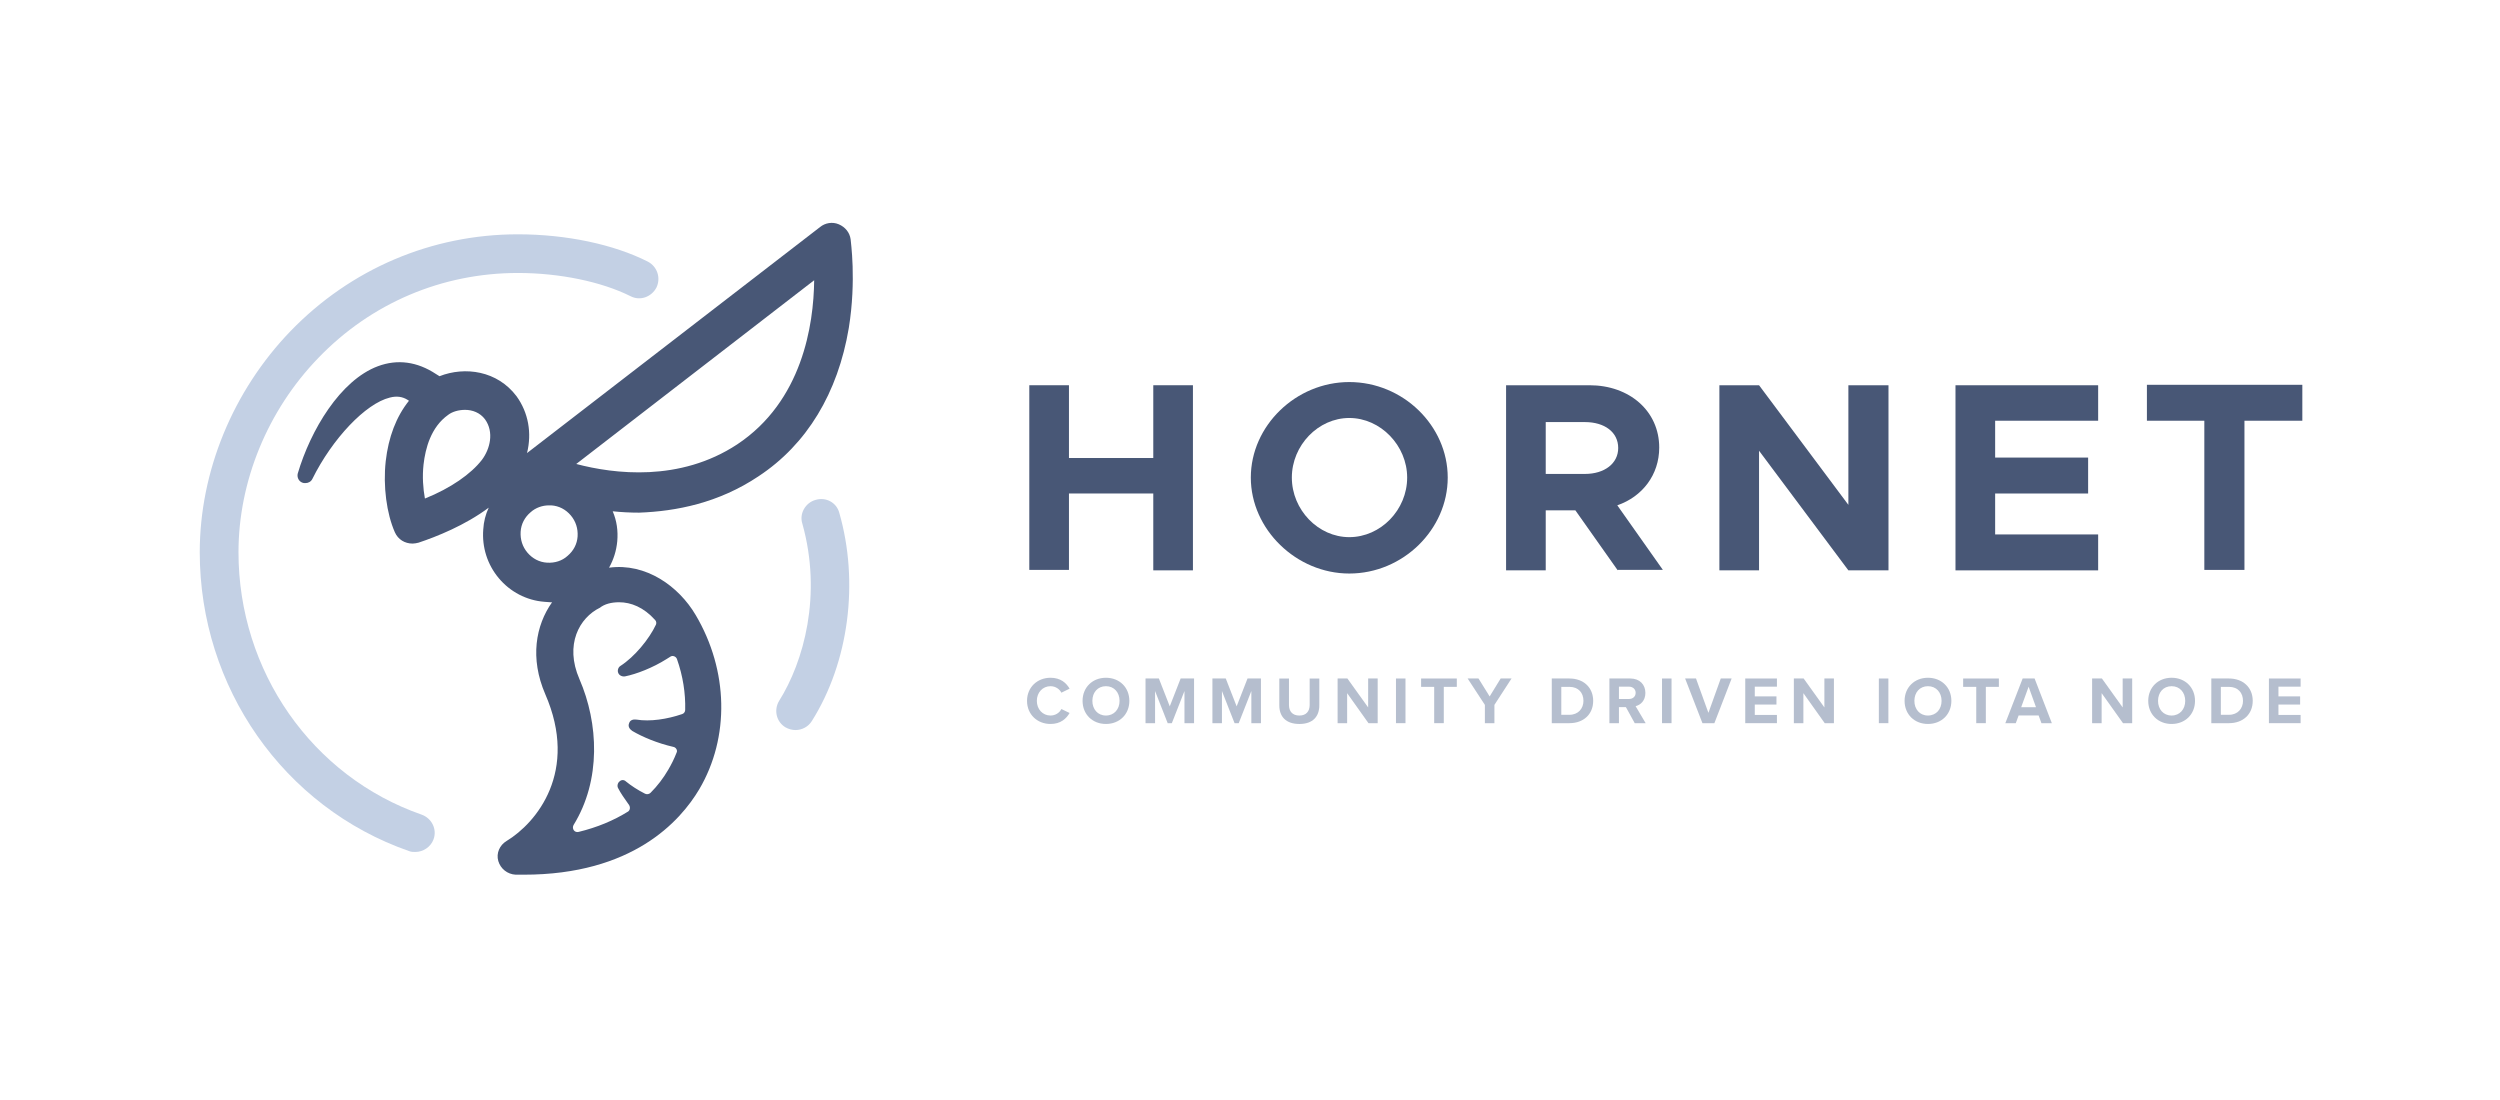
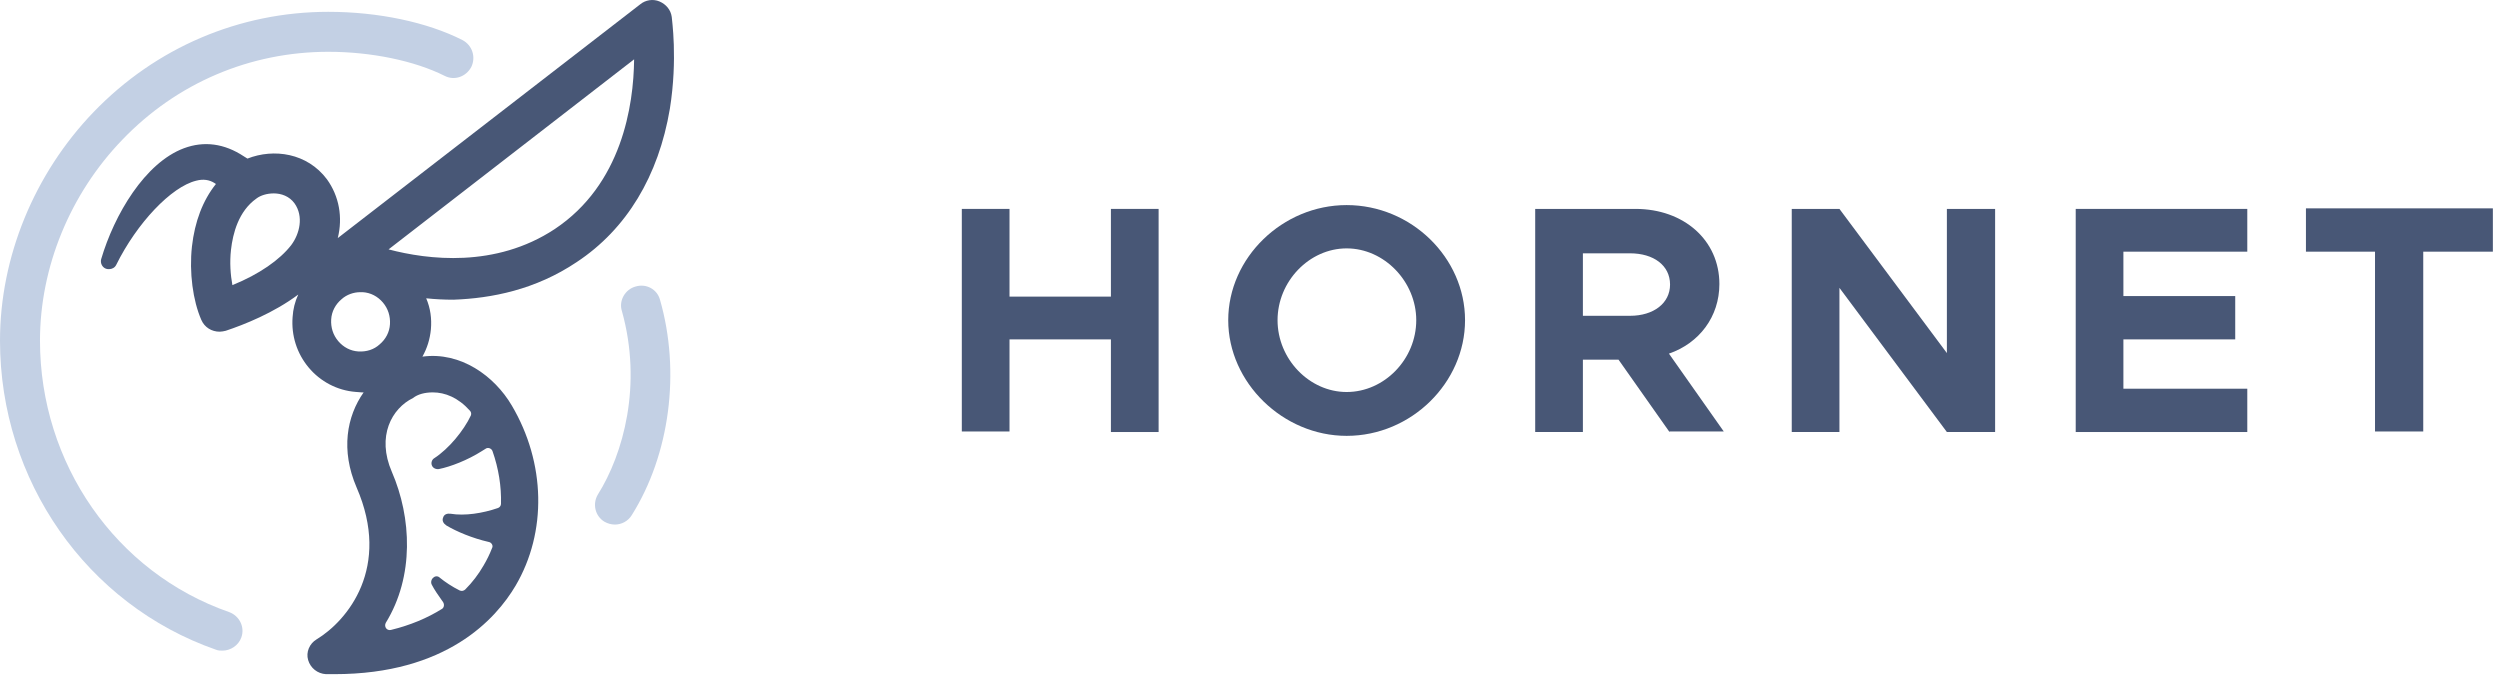
- <svg xmlns="http://www.w3.org/2000/svg" width="1189" height="523" fill="none" version="1.1" viewBox="0 0 1189 523">
-   <g fill="#485776">
-     <path d="m567.36 183.22v88.039h-18.86v-36.557h-40.104v36.34h-18.86v-87.822h18.86v34.61h40.104v-34.61h18.86z" />
-     <path d="m594.89 227.13c0-24.659 21.461-45.425 46.824-45.425 25.58 0 46.824 20.766 46.824 45.425 0 24.66-21.244 45.642-46.824 45.642-25.146 0-46.824-20.982-46.824-45.642zm74.355 0c0-15.142-12.573-28.337-27.531-28.337-14.741 0-27.314 12.979-27.314 28.337s12.573 28.337 27.314 28.337c14.958 0 27.531-12.979 27.531-28.337z" />
-     <path d="m769.4 271.26-20.16-28.553h-14.091v28.553h-18.859v-88.039h39.67c19.077 0 33.167 12.33 33.167 29.635 0 12.978-8.021 23.361-19.943 27.471l21.677 30.716h-21.461v0.217zm-34.251-45.858h18.643c9.322 0 15.825-4.975 15.825-12.33 0-7.571-6.503-12.33-15.825-12.33h-18.643v24.66z" />
-     <path d="m817.74 183.22h18.86l42.489 56.89v-56.89h19.076v88.039h-19.076l-42.489-56.89v56.89h-18.86v-88.039z" />
-     <path d="m948.89 200.1v17.521h44.223v17.089h-44.223v19.468h48.992v17.089h-67.852v-88.039h67.852v16.872h-48.992z" />
-     <path d="m1048.6 200.1h-27.53v-17.088h73.92v17.088h-27.53v70.95h-19.08v-70.95h0.22z" />
-   </g>
-   <path d="m387.87 237.76c-4.769 1.298-7.804 6.489-6.287 11.248 9.539 33.961 0.651 65.758-11.055 84.361-2.602 4.326-1.301 9.951 3.035 12.546 1.517 0.866 3.251 1.298 4.769 1.298 3.035 0 6.069-1.514 7.804-4.326 17.559-27.904 22.545-65.975 13.006-99.071-1.3-4.758-6.286-7.57-11.272-6.056z" fill="#C3D0E4" />
-   <path d="m200.57 387.45c-52.243-18.17-87.145-68.354-87.145-124.81 0-33.745 13.874-67.489 37.936-92.365 25.147-26.174 58.964-40.45 94.949-40.45 19.727 0 39.671 4.11 53.545 11.032 4.552 2.379 9.972 0.432 12.356-4.11 2.168-4.543 0.434-9.951-4.119-12.33-16.258-8.22-38.803-12.979-61.782-12.979-40.971 0-79.557 16.44-108.17 46.074-27.314 28.337-43.139 66.624-43.139 105.13 0 64.244 39.887 121.35 99.501 142.12 1.084 0.433 1.951 0.433 3.035 0.433 3.685 0 7.371-2.38 8.671-6.057 1.735-4.759-0.867-9.95-5.636-11.681z" fill="#C3D0E4" />
-   <path d="m360.77 226.51c22.978-15.142 37.719-39.585 42.922-70.518 3.685-22.929 0.867-41.315 0.867-42.181-0.433-3.244-2.601-5.84-5.636-7.138s-6.503-0.649-8.888 1.298l-139.39 107.51c2.385-9.518 0.651-19.252-4.985-27.039-9.105-12.114-24.496-14.277-36.636-9.518l-1.734-1.081c-8.888-5.841-18.21-7.139-27.531-3.678-17.993 6.706-32.083 30.5-38.153 51.05-0.434 1.73 0.433 3.677 2.168 4.326 0.433 0.216 0.867 0.216 1.517 0.216 1.301 0 2.601-0.649 3.252-1.947 9.538-19.251 25.363-35.907 36.852-38.719 3.252-0.866 6.07-0.433 8.454 1.081l0.651 0.433c-6.07 7.571-9.755 17.305-11.056 28.769-1.301 11.897 0.434 24.876 4.336 33.745 1.517 3.461 4.769 5.408 8.454 5.408 0.867 0 1.951-0.217 2.818-0.433 8.454-2.812 22.112-8.22 33.384-16.656-1.517 3.245-2.385 6.706-2.601 10.383-0.651 8.436 1.951 16.656 7.37 23.145 5.42 6.49 13.224 10.599 21.678 11.248 0.867 0 1.951 0.217 2.818 0.217h0.867c-7.804 11.032-10.622 26.606-3.251 43.695 16.041 36.772-4.119 61.216-18.427 69.868-3.251 1.947-4.986 5.84-3.902 9.518 1.084 3.677 4.336 6.273 8.238 6.489h3.902c51.593 0 74.355-25.308 83.46-40.666 14.524-24.66 13.874-56.458-1.735-82.848-8.02-13.627-23.628-24.875-41.187-22.496 2.167-3.894 3.468-8.003 3.902-12.546 0.433-4.975-0.217-9.734-2.168-14.277 4.119 0.433 8.237 0.649 12.573 0.649 17.559-0.649 37.719-4.542 56.796-17.304zm-158.68 10.599c-0.867-4.759-1.301-10.383-0.65-16.224 0.867-7.57 3.468-17.737 11.706-23.577 1.951-1.515 4.986-2.38 8.021-2.38 3.468 0 7.153 1.298 9.538 4.543 4.335 6.056 2.384 14.06-1.518 19.251-5.202 6.706-14.741 13.412-27.097 18.387zm58.097 30.5c-3.686-0.217-6.937-1.947-9.322-4.759-2.384-2.812-3.468-6.273-3.251-9.951 0.216-3.677 1.951-6.921 4.769-9.301 2.384-2.163 5.636-3.245 8.671-3.245h1.084c3.685 0.217 6.937 1.947 9.321 4.759 2.385 2.812 3.469 6.273 3.252 9.951-0.217 3.677-1.951 6.922-4.769 9.301-2.602 2.379-6.07 3.461-9.755 3.245zm34.251 18.819c5.636 0 11.706 2.379 17.125 8.436 0.651 0.649 0.651 1.514 0.434 2.163-3.252 6.922-10.189 15.358-16.909 19.684-1.084 0.649-1.517 2.163-1.084 3.245 0.434 1.298 1.951 1.947 3.252 1.73 5.419-1.081 13.223-4.109 19.727-8.219 0.65-0.433 1.084-0.649 1.734-1.082 1.084-0.865 2.818-0.216 3.252 1.082 2.818 8.003 4.118 16.223 3.902 24.226 0 0.866-0.651 1.731-1.518 1.947-6.937 2.38-15.174 3.678-21.678 2.596-1.517-0.216-3.035 0.216-3.468 1.73-0.651 1.515 0.217 2.812 1.517 3.678 4.769 2.812 11.923 5.84 19.51 7.571 1.301 0.216 2.168 1.73 1.518 2.812-1.084 2.812-2.385 5.407-3.902 8.003-2.385 4.11-5.203 7.787-8.455 11.032-0.65 0.649-1.734 0.865-2.601 0.433-3.468-1.731-6.72-3.894-9.105-5.841-0.867-0.865-2.167-0.865-3.035 0-0.867 0.649-1.3 2.163-0.65 3.245 1.084 2.163 3.035 4.975 5.203 8.003 0.65 1.082 0.433 2.38-0.434 3.029-6.937 4.326-14.741 7.571-23.629 9.734-1.951 0.432-3.251-1.514-2.384-3.245 13.223-21.415 11.923-48.454 2.818-69.436-7.154-16.439 0-29.202 9.755-33.961 2.168-1.73 5.419-2.595 9.105-2.595zm-20.377-65.759 113.16-87.39c-0.217 21.199-5.636 57.539-36.636 78.089-27.314 17.954-58.53 14.06-76.522 9.301z" fill="#485776" />
-   <g fill="#8493AD" opacity=".6">
-     <path d="m499.63 344.32c4.853 0 7.534-2.58 9.067-5.224l-3.895-1.88c-0.894 1.752-2.809 3.09-5.172 3.09-3.703 0-6.513-2.962-6.513-6.976s2.81-6.977 6.513-6.977c2.363 0 4.278 1.37 5.172 3.09l3.895-1.911c-1.501-2.644-4.214-5.193-9.067-5.193-6.225 0-11.174 4.46-11.174 10.991 0 6.53 4.949 10.99 11.174 10.99z" />
-     <path d="m514.87 333.33c0 6.403 4.693 10.99 11.11 10.99 6.449 0 11.142-4.587 11.142-10.99s-4.693-10.991-11.142-10.991c-6.417 0-11.11 4.588-11.11 10.991zm17.591 0c0 3.95-2.554 6.976-6.481 6.976s-6.449-3.026-6.449-6.976c0-3.982 2.522-6.977 6.449-6.977s6.481 2.995 6.481 6.977z" />
-     <path d="m563.33 343.94h4.565v-21.248h-6.385l-5.172 13.252-5.172-13.252h-6.353v21.248h4.534v-15.291l6.002 15.291h1.979l6.002-15.291v15.291z" />
-     <path d="m595.14 343.94h4.565v-21.248h-6.385l-5.172 13.252-5.172-13.252h-6.353v21.248h4.533v-15.291l6.002 15.291h1.98l6.002-15.291v15.291z" />
-     <path d="m608.44 335.47c0 5.225 3.033 8.856 9.546 8.856 6.449 0 9.482-3.6 9.482-8.888v-12.742h-4.598v12.615c0 2.962-1.628 5.001-4.884 5.001-3.321 0-4.949-2.039-4.949-5.001v-12.615h-4.597v12.774z" />
-     <path d="m650.85 343.94h4.374v-21.248h-4.533v13.762l-9.865-13.762h-4.662v21.248h4.534v-14.272l10.152 14.272z" />
-     <path d="m663.92 343.94h4.534v-21.248h-4.534v21.248z" />
-     <path d="m682.1 343.94h4.565v-17.266h6.194v-3.982h-16.984v3.982h6.225v17.266z" />
-     <path d="m706.21 343.94h4.533v-8.697l8.141-12.551h-5.172l-5.235 8.537-5.3-8.537h-5.172l8.205 12.551v8.697z" />
-     <path d="m738.02 343.94h8.397c6.672 0 11.301-4.205 11.301-10.608s-4.629-10.64-11.301-10.64h-8.397v21.248zm4.534-3.982v-13.284h3.863c4.374 0 6.672 2.899 6.672 6.658 0 3.6-2.458 6.626-6.672 6.626h-3.863z" />
-     <path d="m777.47 343.94h5.204l-4.789-8.092c2.299-0.541 4.661-2.548 4.661-6.307 0-3.95-2.713-6.849-7.151-6.849h-9.961v21.248h4.534v-7.614h3.32l4.182 7.614zm0.447-14.431c0 1.784-1.373 2.931-3.193 2.931h-4.756v-5.862h4.756c1.82 0 3.193 1.147 3.193 2.931z" />
-     <path d="m790.45 343.94h4.534v-21.248h-4.534v21.248z" />
-     <path d="m809.68 343.94h5.682l8.205-21.248h-5.172l-5.874 16.342-5.906-16.342h-5.172l8.237 21.248z" />
-     <path d="m830.04 343.94h15.069v-3.918h-10.535v-4.938h10.312v-3.887h-10.312v-4.619h10.535v-3.886h-15.069v21.248z" />
-     <path d="m867.84 343.94h4.374v-21.248h-4.533v13.762l-9.865-13.762h-4.661v21.248h4.533v-14.272l10.152 14.272z" />
-     <path d="m893.58 343.94h4.534v-21.248h-4.534v21.248z" />
-     <path d="m905.82 333.33c0 6.403 4.693 10.99 11.11 10.99 6.449 0 11.142-4.587 11.142-10.99s-4.693-10.991-11.142-10.991c-6.417 0-11.11 4.588-11.11 10.991zm17.591 0c0 3.95-2.554 6.976-6.481 6.976s-6.449-3.026-6.449-6.976c0-3.982 2.522-6.977 6.449-6.977s6.481 2.995 6.481 6.977z" />
-     <path d="m939.9 343.94h4.565v-17.266h6.194v-3.982h-16.984v3.982h6.225v17.266z" />
-     <path d="m970.91 343.94h4.949l-8.205-21.248h-5.683l-8.237 21.248h4.981l1.341-3.664h9.513l1.341 3.664zm-6.097-17.33 3.511 9.748h-7.055l3.544-9.748z" />
-     <path d="m1009.7 343.94h4.37v-21.248h-4.53v13.762l-9.869-13.762h-4.661v21.248h4.533v-14.272l10.157 14.272z" />
-     <path d="m1021.7 333.33c0 6.403 4.69 10.99 11.11 10.99 6.45 0 11.14-4.587 11.14-10.99s-4.69-10.991-11.14-10.991c-6.42 0-11.11 4.588-11.11 10.991zm17.59 0c0 3.95-2.56 6.976-6.48 6.976-3.93 0-6.45-3.026-6.45-6.976 0-3.982 2.52-6.977 6.45-6.977 3.92 0 6.48 2.995 6.48 6.977z" />
-     <path d="m1051.7 343.94h8.4c6.67 0 11.3-4.205 11.3-10.608s-4.63-10.64-11.3-10.64h-8.4v21.248zm4.54-3.982v-13.284h3.86c4.37 0 6.67 2.899 6.67 6.658 0 3.6-2.46 6.626-6.67 6.626h-3.86z" />
-     <path d="m1079.1 343.94h15.07v-3.918h-10.54v-4.938h10.31v-3.887h-10.31v-4.619h10.54v-3.886h-15.07v21.248z" />
-   </g>
+ <svg xmlns="http://www.w3.org/2000/svg" width="178" height="48" viewBox="0 0 178 48" fill="none">
+   <path d="M82.493 14.874V30.76H79.097V24.164H71.877V30.721H68.481V14.874H71.877V21.119H79.097V14.874H82.493Z" fill="#485776" />
+   <path d="M87.45 22.798C87.45 18.348 91.314 14.602 95.88 14.602C100.486 14.602 104.311 18.348 104.311 22.798C104.311 27.247 100.486 31.033 95.88 31.033C91.353 31.033 87.45 27.247 87.45 22.798ZM100.837 22.798C100.837 20.066 98.573 17.685 95.88 17.685C93.226 17.685 90.962 20.027 90.962 22.798C90.962 25.569 93.226 27.911 95.88 27.911C98.573 27.911 100.837 25.569 100.837 22.798Z" fill="#485776" />
+   <path d="M118.869 30.76L115.239 25.608H112.702V30.76H109.306V14.874H116.449C119.883 14.874 122.42 17.099 122.42 20.222C122.42 22.563 120.976 24.437 118.829 25.178L122.732 30.721H118.869V30.76ZM112.702 22.485H116.058C117.737 22.485 118.908 21.588 118.908 20.261C118.908 18.895 117.737 18.036 116.058 18.036H112.702V22.485Z" fill="#485776" />
+   <path d="M127.572 14.874H130.968L138.618 25.139V14.874H142.052V30.76H138.618L130.968 20.495V30.76H127.572V14.874Z" fill="#485776" />
+   <path d="M151.186 17.919V21.08H159.148V24.164H151.186V27.676H160.007V30.76H147.791V14.874H160.007V17.919H151.186Z" fill="#485776" />
+   <path d="M169.14 17.919H164.183V14.835H177.492V17.919H172.535V30.721H169.101V17.919H169.14Z" fill="#485776" />
+   <path d="M45.249 20.402C44.513 20.602 44.044 21.406 44.278 22.143C45.752 27.402 44.379 32.325 42.57 35.206C42.168 35.876 42.369 36.746 43.039 37.148C43.273 37.282 43.541 37.349 43.776 37.349C44.245 37.349 44.714 37.115 44.981 36.679C47.694 32.359 48.465 26.464 46.991 21.339C46.79 20.602 46.02 20.167 45.249 20.402Z" fill="#C3D0E4" />
+   <path d="M16.311 43.579C8.239 40.766 2.847 32.995 2.847 24.253C2.847 19.028 4.99 13.803 8.708 9.952C12.594 5.899 17.818 3.688 23.378 3.688C26.426 3.688 29.508 4.325 31.651 5.397C32.355 5.765 33.192 5.464 33.56 4.76C33.895 4.057 33.627 3.22 32.924 2.851C30.412 1.578 26.929 0.842 23.378 0.842C17.048 0.842 11.086 3.387 6.665 7.976C2.445 12.363 0 18.292 0 24.253C0 34.201 6.163 43.043 15.373 46.258C15.541 46.325 15.675 46.325 15.842 46.325C16.412 46.325 16.981 45.957 17.182 45.388C17.45 44.651 17.048 43.847 16.311 43.579Z" fill="#C3D0E4" />
+   <path d="M41.063 18.66C44.613 16.315 46.891 12.531 47.695 7.741C48.264 4.191 47.829 1.344 47.829 1.21C47.762 0.707 47.427 0.306 46.958 0.105C46.489 -0.096 45.953 0.004 45.585 0.306L24.049 16.952C24.417 15.478 24.149 13.971 23.278 12.765C21.872 10.889 19.493 10.555 17.618 11.291L17.35 11.124C15.977 10.22 14.536 10.019 13.096 10.555C10.316 11.593 8.139 15.277 7.201 18.459C7.134 18.727 7.268 19.028 7.536 19.129C7.603 19.162 7.67 19.162 7.771 19.162C7.972 19.162 8.173 19.062 8.273 18.861C9.747 15.88 12.192 13.301 13.967 12.866C14.469 12.732 14.905 12.799 15.273 13.033L15.374 13.1C14.436 14.272 13.867 15.779 13.666 17.555C13.465 19.397 13.733 21.406 14.335 22.779C14.57 23.315 15.072 23.617 15.642 23.617C15.776 23.617 15.943 23.583 16.077 23.55C17.383 23.114 19.493 22.277 21.235 20.971C21.001 21.473 20.867 22.009 20.833 22.579C20.733 23.885 21.135 25.158 21.972 26.162C22.809 27.167 24.015 27.803 25.321 27.904C25.455 27.904 25.623 27.938 25.757 27.938C25.79 27.938 25.857 27.938 25.891 27.938C24.685 29.646 24.25 32.057 25.388 34.703C27.867 40.397 24.752 44.182 22.541 45.522C22.039 45.823 21.771 46.426 21.939 46.995C22.106 47.565 22.608 47.967 23.211 48C23.412 48 23.613 48 23.814 48C31.785 48 35.302 44.081 36.709 41.703C38.953 37.885 38.853 32.962 36.441 28.875C35.202 26.765 32.79 25.024 30.077 25.392C30.412 24.789 30.613 24.153 30.68 23.449C30.747 22.679 30.647 21.942 30.345 21.239C30.982 21.306 31.618 21.339 32.288 21.339C35.001 21.239 38.116 20.636 41.063 18.66ZM16.546 20.301C16.412 19.564 16.345 18.693 16.446 17.789C16.579 16.617 16.981 15.043 18.254 14.138C18.556 13.904 19.024 13.77 19.493 13.77C20.029 13.77 20.599 13.971 20.967 14.473C21.637 15.411 21.336 16.65 20.733 17.454C19.929 18.492 18.455 19.531 16.546 20.301ZM25.522 25.024C24.953 24.99 24.451 24.722 24.082 24.287C23.714 23.851 23.546 23.315 23.58 22.746C23.613 22.177 23.881 21.674 24.317 21.306C24.685 20.971 25.187 20.803 25.656 20.803C25.723 20.803 25.79 20.803 25.824 20.803C26.393 20.837 26.895 21.105 27.264 21.54C27.632 21.976 27.8 22.512 27.766 23.081C27.733 23.65 27.465 24.153 27.029 24.521C26.628 24.89 26.092 25.057 25.522 25.024ZM30.814 27.938C31.685 27.938 32.623 28.306 33.46 29.244C33.561 29.344 33.561 29.478 33.527 29.579C33.025 30.651 31.953 31.957 30.915 32.627C30.747 32.727 30.68 32.962 30.747 33.129C30.814 33.33 31.049 33.43 31.25 33.397C32.087 33.229 33.293 32.761 34.297 32.124C34.398 32.057 34.465 32.024 34.565 31.957C34.733 31.823 35.001 31.923 35.068 32.124C35.503 33.363 35.704 34.636 35.671 35.875C35.671 36.009 35.57 36.143 35.436 36.177C34.364 36.545 33.092 36.746 32.087 36.579C31.852 36.545 31.618 36.612 31.551 36.847C31.451 37.081 31.584 37.282 31.785 37.416C32.522 37.852 33.628 38.32 34.8 38.588C35.001 38.622 35.135 38.856 35.034 39.024C34.867 39.459 34.666 39.861 34.431 40.263C34.063 40.899 33.628 41.469 33.125 41.971C33.025 42.072 32.857 42.105 32.723 42.038C32.187 41.77 31.685 41.435 31.317 41.134C31.183 41 30.982 41 30.848 41.134C30.714 41.234 30.647 41.469 30.747 41.636C30.915 41.971 31.216 42.407 31.551 42.876C31.651 43.043 31.618 43.244 31.484 43.344C30.412 44.014 29.206 44.517 27.833 44.852C27.532 44.919 27.331 44.617 27.465 44.349C29.508 41.033 29.307 36.847 27.9 33.598C26.795 31.052 27.9 29.076 29.407 28.339C29.742 28.072 30.245 27.938 30.814 27.938ZM27.666 17.756L45.149 4.224C45.116 7.507 44.279 13.133 39.489 16.315C35.269 19.095 30.446 18.492 27.666 17.756Z" fill="#485776" />
</svg>
